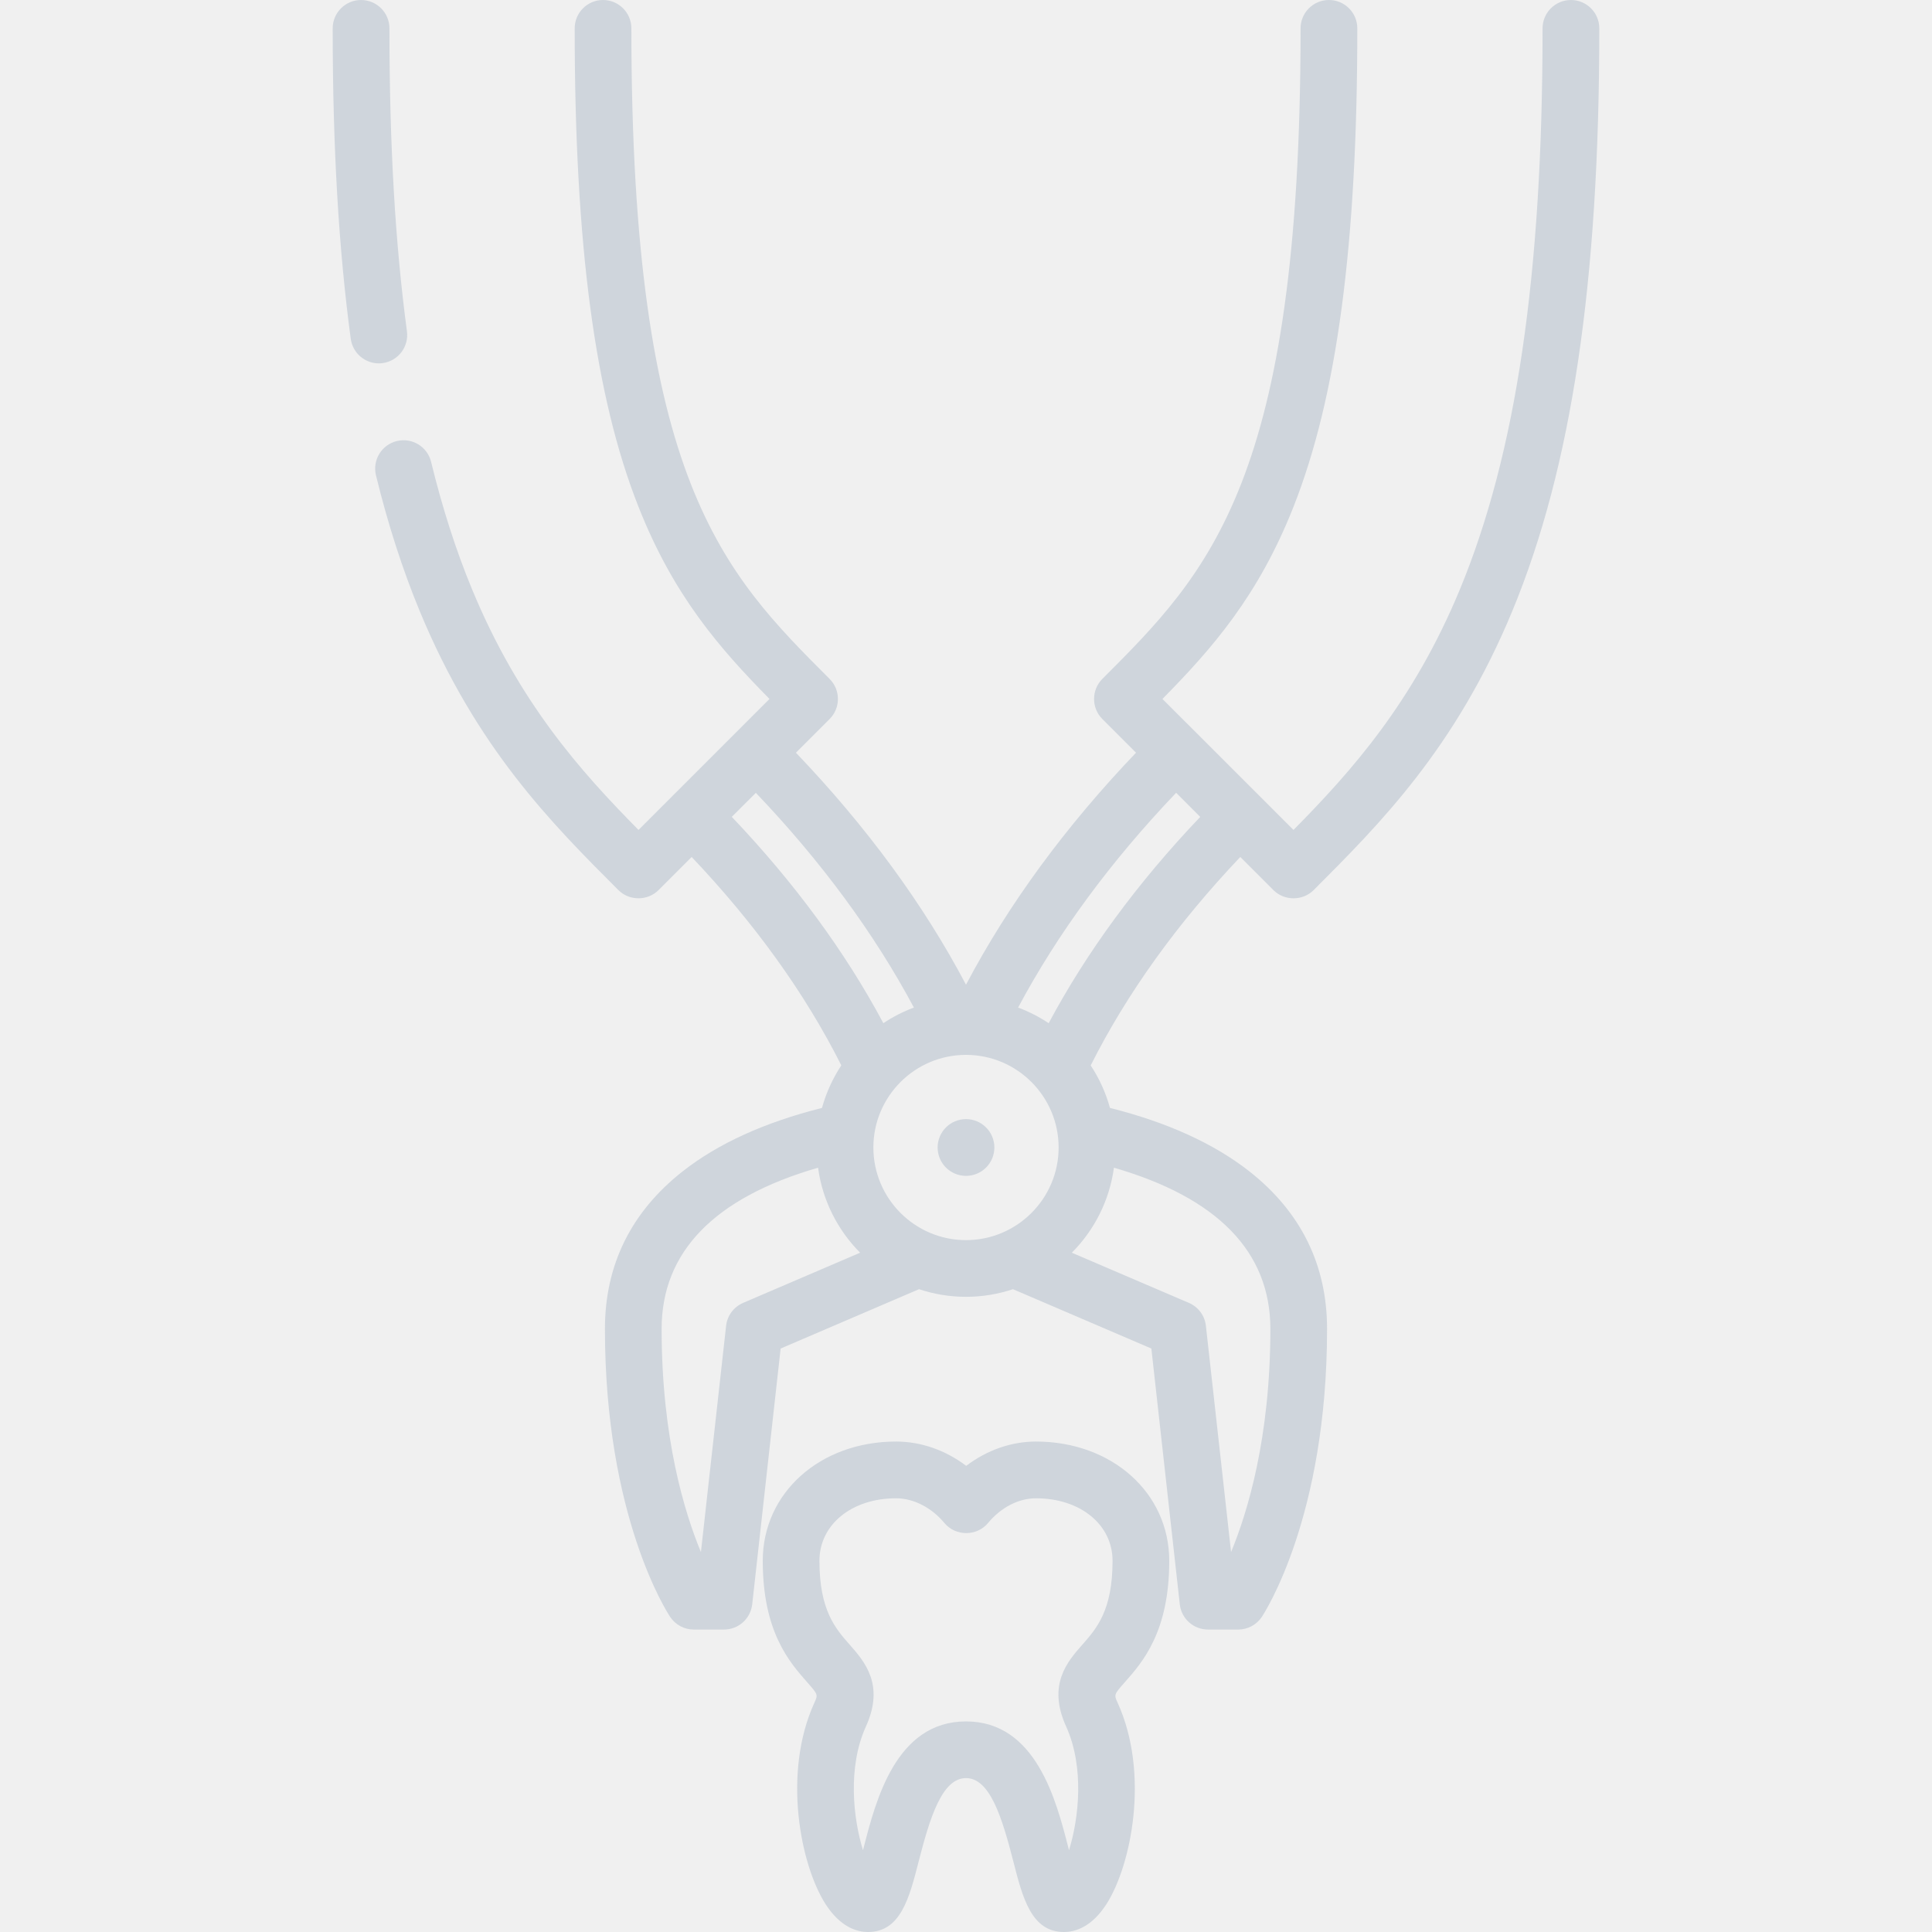
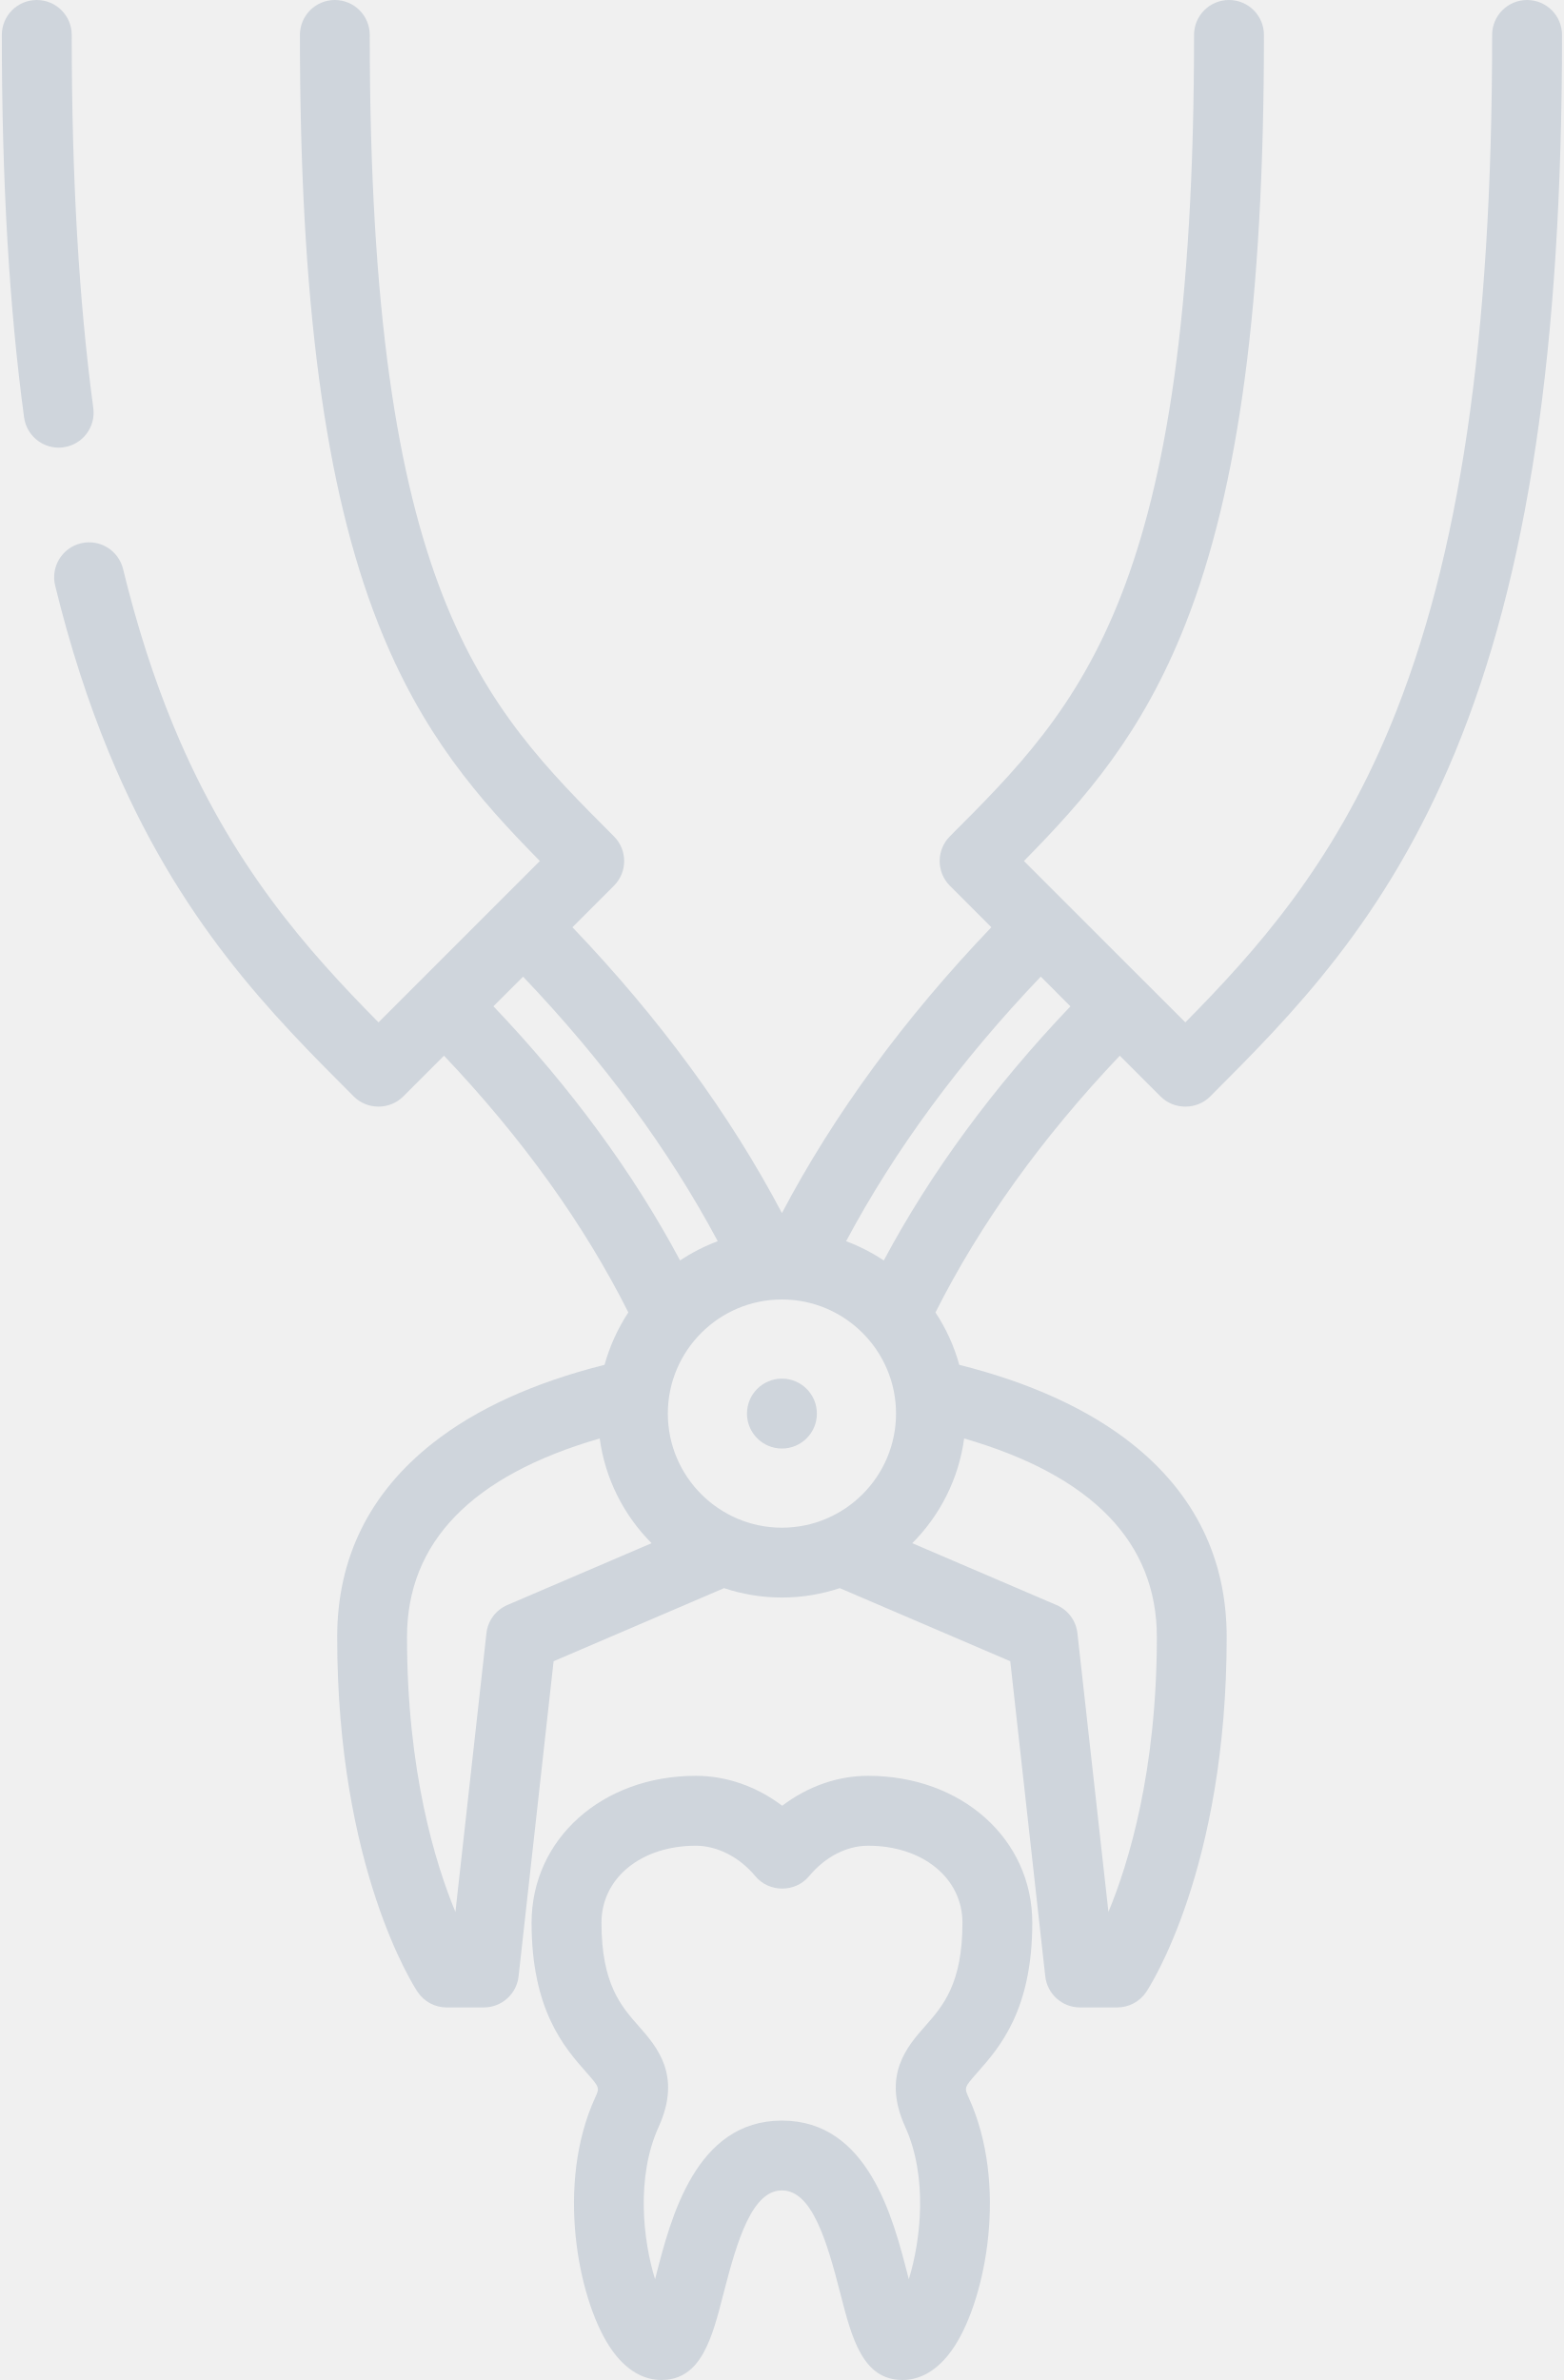
- <svg xmlns="http://www.w3.org/2000/svg" width="35" height="35" viewBox="0 0 35 35" fill="none">
-   <g clip-path="url(#clip0)">
-     <path d="M7.372 6C7.159 4.41 7.055 2.615 7.055 0.514C7.055 0.23 6.825 8.31634e-05 6.541 8.31634e-05C6.257 8.31634e-05 6.027 0.23 6.027 0.514C6.027 2.661 6.134 4.501 6.354 6.137C6.389 6.395 6.609 6.583 6.863 6.583C6.885 6.583 6.908 6.581 6.932 6.578C7.213 6.54 7.41 6.282 7.372 6Z" fill="#CFD5DC" />
-     <path d="M23.07 16.126C23.268 16.323 23.599 16.323 23.797 16.126C25.002 14.92 26.369 13.553 27.397 11.069C28.472 8.471 28.973 5.117 28.973 0.514C28.973 0.23 28.743 6.83592e-05 28.459 6.83592e-05C28.175 6.83592e-05 27.945 0.23 27.945 0.514C27.945 4.978 27.469 8.207 26.448 10.676C25.598 12.73 24.475 13.979 23.433 15.035L21.059 12.662C21.959 11.748 22.797 10.796 23.435 9.176C24.222 7.181 24.589 4.428 24.589 0.514C24.589 0.23 24.359 0 24.075 0C23.791 0 23.561 0.23 23.561 0.514C23.561 8.708 21.897 10.372 19.97 12.299C19.77 12.5 19.77 12.825 19.97 13.026L20.58 13.636C19.302 14.973 18.267 16.384 17.5 17.839C16.733 16.384 15.697 14.973 14.419 13.636L15.029 13.026C15.23 12.825 15.23 12.5 15.029 12.299C13.102 10.372 11.438 8.708 11.438 0.514C11.438 0.23 11.208 0 10.924 0C10.641 0 10.411 0.23 10.411 0.514C10.411 4.428 10.777 7.181 11.565 9.176C12.203 10.796 13.04 11.748 13.94 12.662L11.567 15.035C10.525 13.979 9.402 12.73 8.552 10.676C8.261 9.974 8.012 9.197 7.81 8.368C7.743 8.092 7.465 7.923 7.189 7.99C6.913 8.057 6.744 8.335 6.811 8.611C7.026 9.491 7.292 10.318 7.603 11.069C8.63 13.553 9.997 14.919 11.203 16.125C11.401 16.323 11.732 16.323 11.93 16.125L12.53 15.525C13.677 16.733 14.588 18.001 15.241 19.3C15.087 19.535 14.967 19.794 14.891 20.071C13.855 20.331 13.006 20.717 12.366 21.221C11.432 21.956 10.959 22.916 10.959 24.075C10.959 27.479 12.092 29.22 12.141 29.292C12.236 29.435 12.396 29.521 12.568 29.521H13.116C13.378 29.521 13.598 29.324 13.627 29.064L14.142 24.43L16.649 23.355C16.916 23.444 17.203 23.493 17.5 23.493C17.797 23.493 18.083 23.444 18.351 23.355L20.858 24.43L21.373 29.064C21.402 29.324 21.622 29.521 21.884 29.521H22.431C22.603 29.521 22.764 29.435 22.859 29.292C22.907 29.219 24.041 27.479 24.041 24.075C24.041 22.919 23.57 21.961 22.642 21.227C22.001 20.721 21.149 20.332 20.108 20.071C20.032 19.794 19.913 19.535 19.759 19.301C20.413 18 21.324 16.731 22.469 15.525L23.07 16.126ZM13.257 14.798L13.693 14.363C14.878 15.605 15.84 16.912 16.556 18.253C16.36 18.326 16.174 18.421 16.003 18.536C15.314 17.246 14.393 15.992 13.257 14.798ZM13.462 23.603C13.292 23.676 13.174 23.835 13.154 24.019L12.698 28.117C12.4 27.399 11.986 26.047 11.986 24.075C11.986 22.68 12.939 21.699 14.82 21.154C14.901 21.751 15.177 22.287 15.582 22.694L13.462 23.603ZM17.5 22.466C16.575 22.466 15.822 21.713 15.822 20.788C15.822 19.862 16.575 19.11 17.5 19.11C18.425 19.11 19.178 19.863 19.178 20.788C19.178 21.713 18.425 22.466 17.5 22.466ZM20.18 21.154C22.06 21.699 23.014 22.68 23.014 24.075C23.014 26.047 22.599 27.4 22.302 28.117L21.846 24.019C21.826 23.835 21.708 23.676 21.538 23.603L19.417 22.694C19.823 22.287 20.099 21.751 20.18 21.154ZM18.998 18.536C18.826 18.422 18.64 18.326 18.444 18.253C19.16 16.911 20.121 15.605 21.307 14.362L21.743 14.799C20.608 15.991 19.687 17.245 18.998 18.536Z" fill="#CFD5DC" />
-     <path d="M17.5 21.302C17.784 21.302 18.014 21.072 18.014 20.788C18.014 20.504 17.784 20.274 17.5 20.274C17.216 20.274 16.986 20.504 16.986 20.788C16.986 21.072 17.216 21.302 17.5 21.302Z" fill="#CFD5DC" />
-     <path d="M20.38 30.472C20.699 30.11 21.182 29.562 21.182 28.276C21.182 27.044 20.144 26.115 18.767 26.115C18.318 26.115 17.877 26.272 17.504 26.555C17.129 26.272 16.686 26.115 16.233 26.115C14.856 26.115 13.818 27.044 13.818 28.276C13.818 29.562 14.301 30.11 14.62 30.472C14.821 30.7 14.821 30.7 14.751 30.852C14.173 32.123 14.5 33.786 14.957 34.497C15.226 34.913 15.523 35 15.726 35C16.315 35 16.474 34.382 16.641 33.727C16.846 32.929 17.065 32.212 17.5 32.212C17.935 32.212 18.154 32.929 18.359 33.727C18.526 34.382 18.685 35 19.274 35C19.477 35 19.775 34.913 20.043 34.497C20.5 33.786 20.827 32.123 20.249 30.852C20.179 30.699 20.179 30.699 20.38 30.472ZM19.609 29.793C19.339 30.099 18.969 30.519 19.314 31.277C19.649 32.016 19.544 32.947 19.366 33.518C19.362 33.502 19.358 33.487 19.354 33.472C19.135 32.617 18.768 31.185 17.5 31.185C16.232 31.185 15.865 32.617 15.646 33.472C15.642 33.487 15.638 33.502 15.634 33.518C15.457 32.947 15.351 32.016 15.687 31.277C16.031 30.519 15.661 30.099 15.391 29.793C15.136 29.503 14.845 29.174 14.845 28.276C14.845 27.619 15.429 27.143 16.233 27.143C16.548 27.143 16.876 27.31 17.109 27.591C17.311 27.834 17.697 27.834 17.899 27.591C18.136 27.306 18.453 27.143 18.768 27.143C19.571 27.143 20.155 27.62 20.155 28.276C20.155 29.174 19.865 29.503 19.609 29.793Z" fill="#CFD5DC" />
-   </g>
-   <defs>
-     <clipPath id="clip0">
-       <rect width="35" height="35" fill="white" />
-     </clipPath>
-   </defs>
+ <svg xmlns="http://www.w3.org/2000/svg" width="23" height="35" viewBox="0 0 23 35" fill="none">
+   <path d="M1.372 6C1.159 4.41 1.055 2.615 1.055 0.514C1.055 0.23 0.825 8.31634e-05 0.541 8.31634e-05C0.257 8.31634e-05 0.027 0.23 0.027 0.514C0.027 2.661 0.134 4.501 0.354 6.137C0.389 6.395 0.609 6.583 0.863 6.583C0.885 6.583 0.908 6.581 0.932 6.578C1.213 6.54 1.41 6.282 1.372 6Z" fill="#CFD5DC" />
+   <path d="M17.07 16.126C17.268 16.323 17.599 16.323 17.797 16.126C19.002 14.92 20.369 13.553 21.397 11.069C22.472 8.471 22.973 5.117 22.973 0.514C22.973 0.23 22.743 6.83592e-05 22.459 6.83592e-05C22.175 6.83592e-05 21.945 0.23 21.945 0.514C21.945 4.978 21.469 8.207 20.448 10.676C19.598 12.73 18.475 13.979 17.433 15.035L15.059 12.662C15.959 11.748 16.797 10.796 17.435 9.176C18.222 7.181 18.589 4.428 18.589 0.514C18.589 0.23 18.359 0 18.075 0C17.791 0 17.561 0.23 17.561 0.514C17.561 8.708 15.897 10.372 13.97 12.299C13.77 12.5 13.77 12.825 13.97 13.026L14.58 13.636C13.302 14.973 12.267 16.384 11.5 17.839C10.733 16.384 9.697 14.973 8.419 13.636L9.029 13.026C9.23 12.825 9.23 12.5 9.029 12.299C7.102 10.372 5.438 8.708 5.438 0.514C5.438 0.23 5.208 0 4.924 0C4.641 0 4.411 0.23 4.411 0.514C4.411 4.428 4.777 7.181 5.564 9.176C6.203 10.796 7.04 11.748 7.94 12.662L5.567 15.035C4.525 13.979 3.402 12.73 2.552 10.676C2.261 9.974 2.012 9.197 1.81 8.368C1.743 8.092 1.465 7.923 1.189 7.99C0.913 8.057 0.744 8.335 0.811 8.611C1.026 9.491 1.292 10.318 1.603 11.069C2.63 13.553 3.997 14.919 5.203 16.125C5.401 16.323 5.732 16.323 5.93 16.125L6.53 15.525C7.677 16.733 8.588 18.001 9.241 19.3C9.087 19.535 8.968 19.794 8.891 20.071C7.855 20.331 7.006 20.717 6.366 21.221C5.432 21.956 4.959 22.916 4.959 24.075C4.959 27.479 6.093 29.22 6.141 29.292C6.236 29.435 6.396 29.521 6.568 29.521H7.116C7.378 29.521 7.598 29.324 7.627 29.064L8.142 24.43L10.649 23.355C10.916 23.444 11.203 23.493 11.5 23.493C11.797 23.493 12.083 23.444 12.351 23.355L14.858 24.43L15.373 29.064C15.402 29.324 15.622 29.521 15.883 29.521H16.431C16.603 29.521 16.764 29.435 16.859 29.292C16.907 29.219 18.041 27.479 18.041 24.075C18.041 22.919 17.57 21.961 16.642 21.227C16.001 20.721 15.149 20.332 14.108 20.071C14.032 19.794 13.913 19.535 13.758 19.301C14.413 18 15.324 16.731 16.469 15.525L17.07 16.126ZM7.257 14.798L7.693 14.363C8.878 15.605 9.84 16.912 10.556 18.253C10.36 18.326 10.174 18.421 10.002 18.536C9.314 17.246 8.393 15.992 7.257 14.798ZM7.462 23.603C7.292 23.676 7.174 23.835 7.154 24.019L6.698 28.117C6.4 27.399 5.986 26.047 5.986 24.075C5.986 22.68 6.939 21.699 8.82 21.154C8.901 21.751 9.177 22.287 9.583 22.694L7.462 23.603ZM11.5 22.466C10.575 22.466 9.822 21.713 9.822 20.788C9.822 19.862 10.575 19.11 11.5 19.11C12.425 19.11 13.178 19.863 13.178 20.788C13.178 21.713 12.425 22.466 11.5 22.466ZM14.18 21.154C16.06 21.699 17.014 22.68 17.014 24.075C17.014 26.047 16.599 27.4 16.302 28.117L15.846 24.019C15.826 23.835 15.708 23.676 15.538 23.603L13.417 22.694C13.823 22.287 14.099 21.751 14.18 21.154ZM12.998 18.536C12.826 18.422 12.64 18.326 12.444 18.253C13.16 16.911 14.121 15.605 15.307 14.362L15.743 14.799C14.608 15.991 13.687 17.245 12.998 18.536Z" fill="#CFD5DC" />
+   <path d="M11.5 21.302C11.784 21.302 12.014 21.072 12.014 20.788C12.014 20.504 11.784 20.274 11.5 20.274C11.216 20.274 10.986 20.504 10.986 20.788C10.986 21.072 11.216 21.302 11.5 21.302Z" fill="#CFD5DC" />
+   <path d="M14.38 30.472C14.699 30.11 15.182 29.562 15.182 28.276C15.182 27.044 14.144 26.115 12.767 26.115C12.318 26.115 11.877 26.272 11.504 26.555C11.129 26.272 10.686 26.115 10.233 26.115C8.856 26.115 7.818 27.044 7.818 28.276C7.818 29.562 8.301 30.11 8.62 30.472C8.821 30.7 8.821 30.7 8.751 30.852C8.173 32.123 8.5 33.786 8.957 34.497C9.225 34.913 9.523 35 9.726 35C10.315 35 10.474 34.382 10.641 33.727C10.846 32.929 11.065 32.212 11.5 32.212C11.935 32.212 12.155 32.929 12.359 33.727C12.527 34.382 12.685 35 13.274 35C13.477 35 13.775 34.913 14.043 34.497C14.501 33.786 14.827 32.123 14.249 30.852C14.179 30.699 14.179 30.699 14.38 30.472ZM13.609 29.793C13.339 30.099 12.969 30.519 13.313 31.277C13.649 32.016 13.543 32.947 13.366 33.518C13.362 33.502 13.358 33.487 13.354 33.472C13.135 32.617 12.768 31.185 11.5 31.185C10.232 31.185 9.865 32.617 9.646 33.472C9.642 33.487 9.638 33.502 9.634 33.518C9.457 32.947 9.351 32.016 9.687 31.277C10.031 30.519 9.661 30.099 9.391 29.793C9.135 29.503 8.846 29.174 8.846 28.276C8.846 27.619 9.429 27.143 10.233 27.143C10.548 27.143 10.876 27.31 11.109 27.591C11.311 27.834 11.697 27.834 11.899 27.591C12.136 27.306 12.453 27.143 12.768 27.143C13.571 27.143 14.155 27.62 14.155 28.276C14.155 29.174 13.865 29.503 13.609 29.793Z" fill="#CFD5DC" />
</svg>
